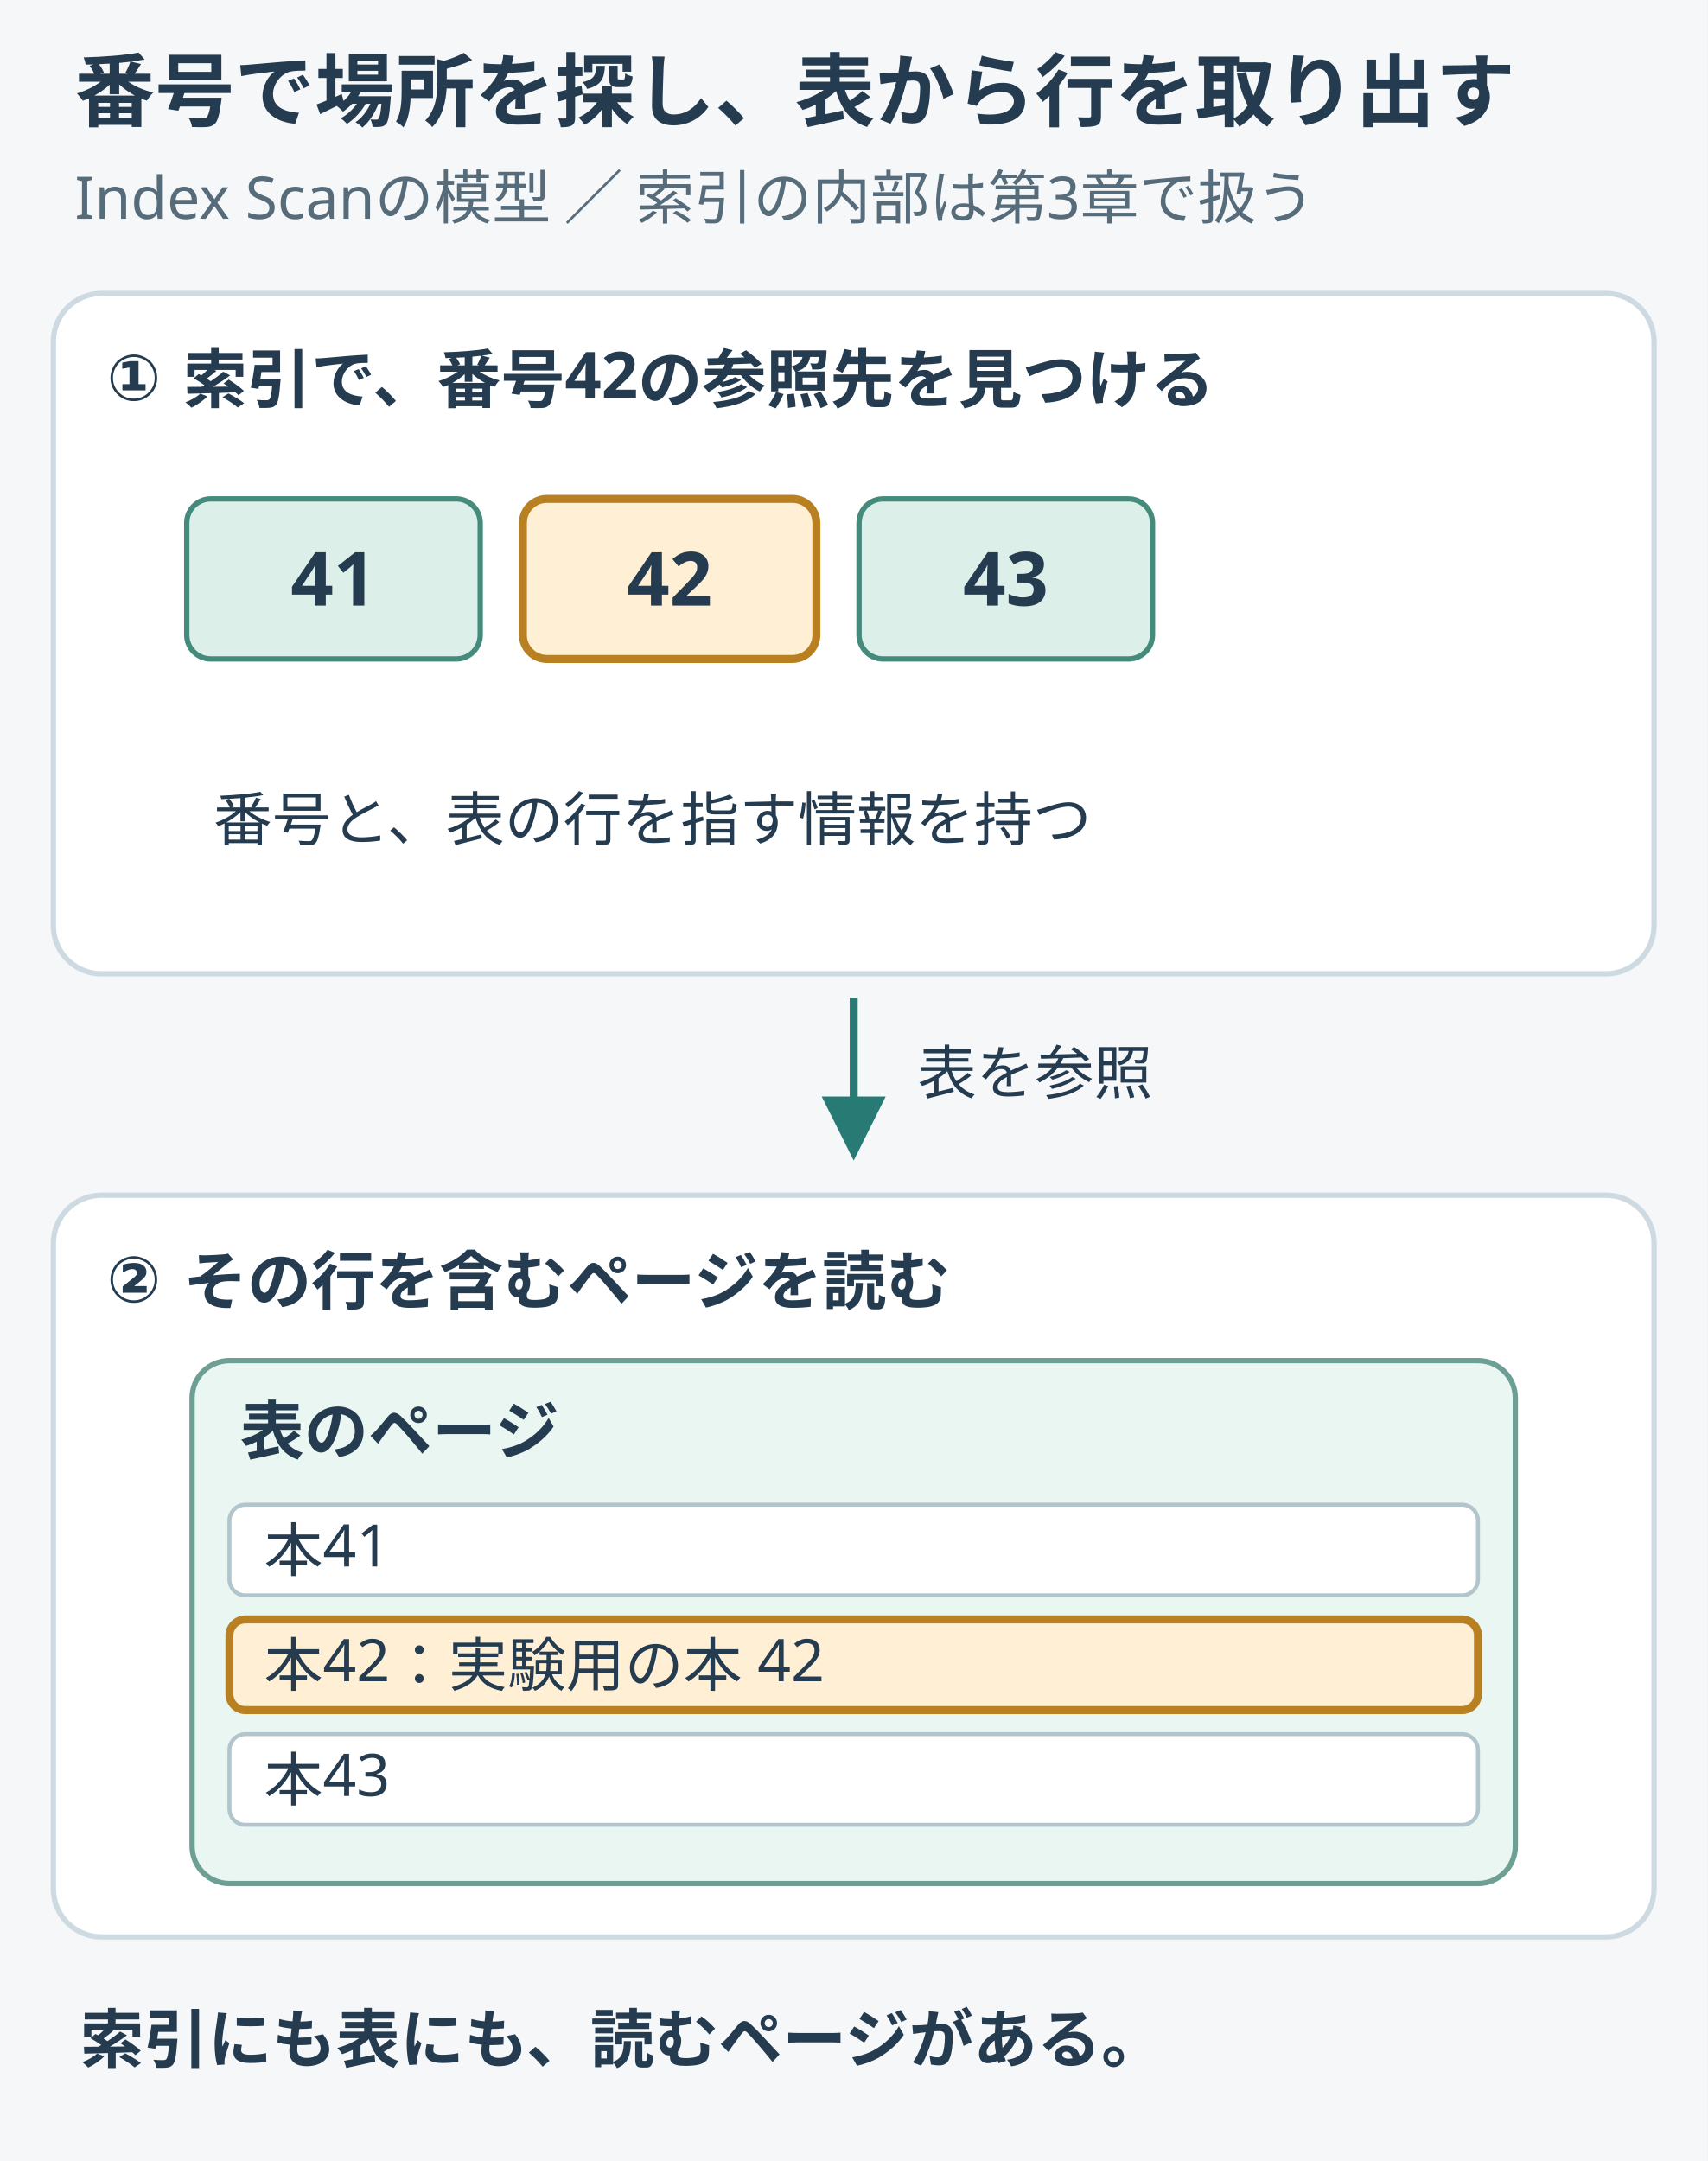
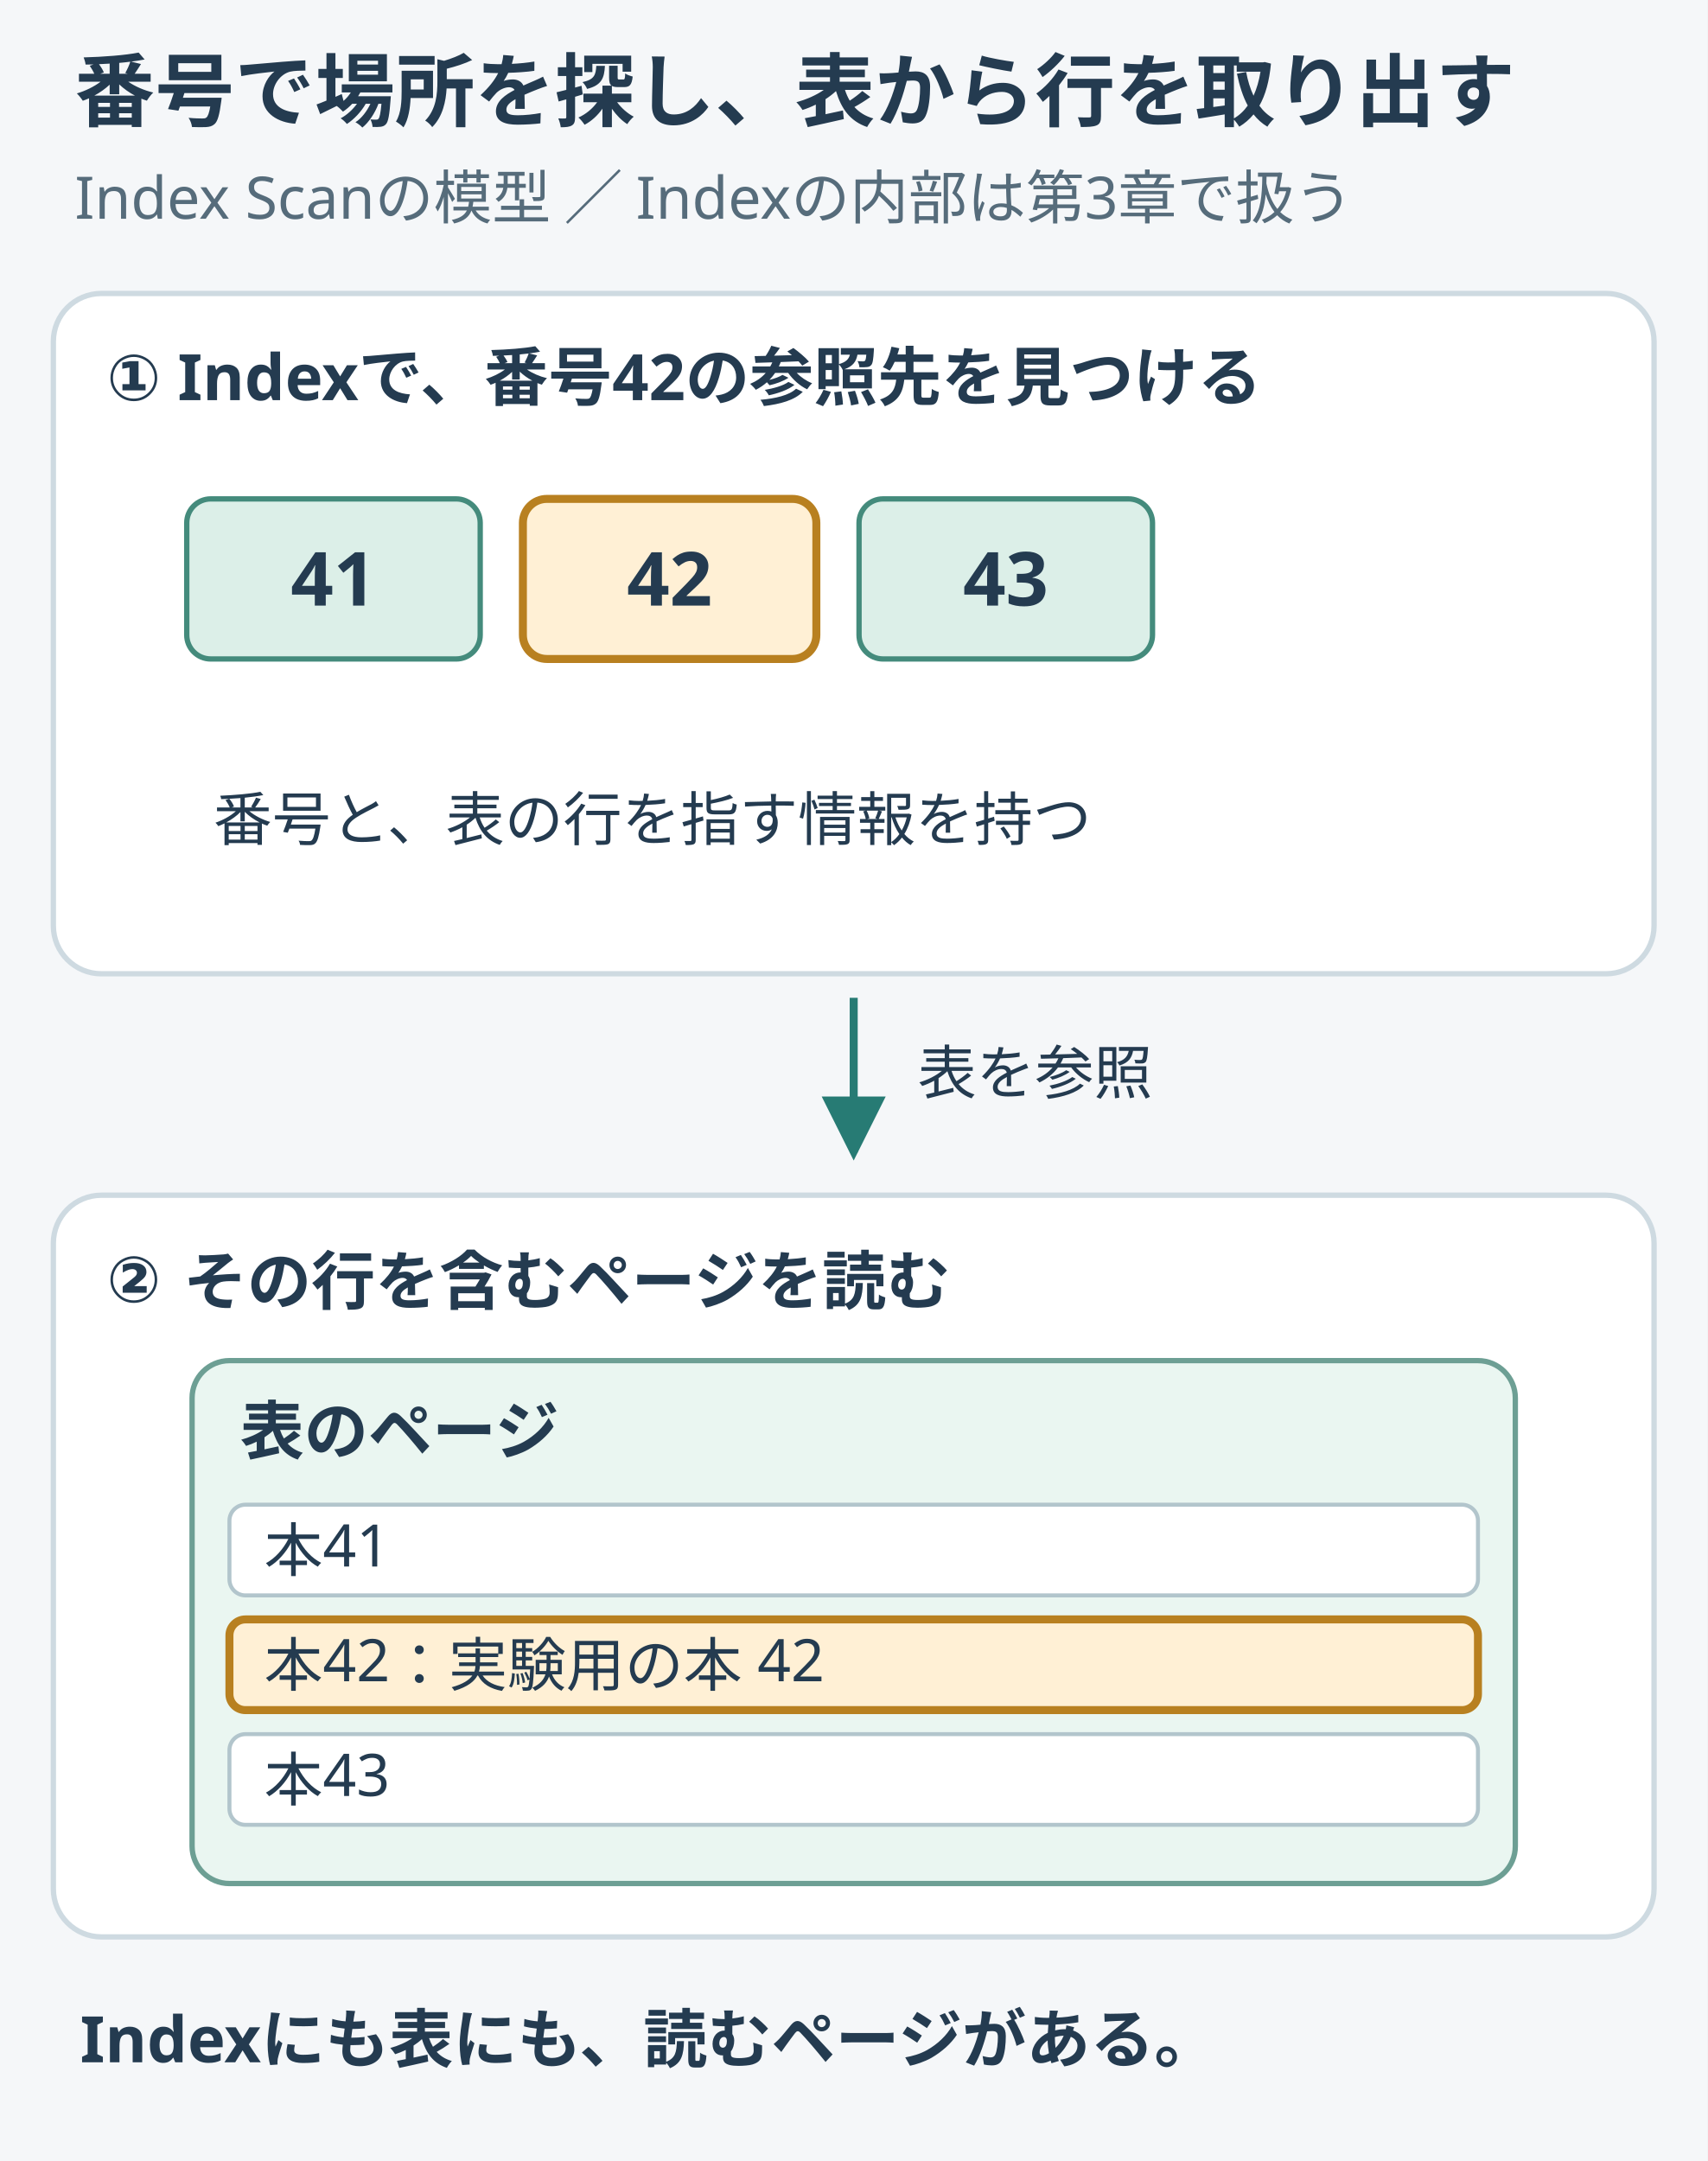
<svg xmlns="http://www.w3.org/2000/svg" width="640" height="810" viewBox="0 0 640 810" role="img" aria-labelledby="title description">
  <defs>
    <marker id="a" markerWidth="8" markerHeight="8" refX="7" refY="4" orient="auto">
      <path d="M0 0L8 4L0 8" fill="#277b74" />
    </marker>
  </defs>
  <style>
text{font-family:"Hiragino Sans","Noto Sans JP",sans-serif;font-size:24px;fill:#243b50} .title{font-size:30px;font-weight:700} .bold{font-weight:700} .small{font-size:22px} .muted{fill:#566c7b;font-size:22px} .value{font-size:28px;font-weight:700} .teal{fill:#176e65;font-weight:700} .orange{fill:#945e11;font-weight:700}
.panel{fill:#fff;stroke:#cedae1;stroke-width:2} .box{fill:#ecf2f8;stroke:#a7bdcc;stroke-width:2} .memory{fill:#eaf6f1;stroke:#6d9f94;stroke-width:2} .card{fill:#dcefe8;stroke:#448b7c;stroke-width:2} .hot{fill:#fff0d5;stroke:#b88020;stroke-width:3} .paper{fill:#fff;stroke:#b2c5cc;stroke-width:1.5} .ghost{fill:#f5f7f9;stroke:#b5c2cc;stroke-width:2;stroke-dasharray:6 5} .edge{fill:none;stroke:#92a7b5;stroke-width:2.5} .arrow{fill:none;stroke:#277b74;stroke-width:3;marker-end:url(#a)}
</style>
  <rect width="640" height="810" fill="#f5f7f9" />
  <text x="28" y="45" class="title" text-anchor="start">番号で場所を探し、表から行を取り出す</text>
-   <text x="28" y="82" class="muted" text-anchor="start">Index Scanの模型 ／ 索引の内部は第3章で扱う</text>
+   <text x="28" y="82" class="muted" text-anchor="start">Index Scanの模型 ／ Indexの内部は第3章で扱う</text>
  <g id="diagram">
    <rect x="20" y="110" width="600" height="255" rx="18" class="panel" />
-     <text x="40" y="150" class="bold" text-anchor="start">① 索引で、番号42の参照先を見つける</text>
+     <text x="40" y="150" class="bold" text-anchor="start">① Indexで、番号42の参照先を見つける</text>
    <rect x="70" y="187" width="110" height="60" rx="9" class="card" />
    <text x="125.0" y="227.0" class="value" text-anchor="middle">41</text>
    <rect x="196" y="187" width="110" height="60" rx="9" class="hot" />
    <text x="251.0" y="227.0" class="value" text-anchor="middle">42</text>
    <rect x="322" y="187" width="110" height="60" rx="9" class="card" />
    <text x="377.0" y="227.0" class="value" text-anchor="middle">43</text>
    <text x="80" y="315" class="small" text-anchor="start">番号と、表の行を指す情報を持つ</text>
    <path d="M320 374 L320 432" class="arrow" />
    <text x="344" y="410" class="small" text-anchor="start">表を参照</text>
    <rect x="20" y="448" width="600" height="278" rx="18" class="panel" />
    <text x="40" y="488" class="bold" text-anchor="start">② その行を含むページを読む</text>
    <rect x="72" y="510" width="496" height="196" rx="14" class="memory" />
    <text x="90" y="545" class="bold" text-anchor="start">表のページ</text>
    <rect x="86" y="564" width="468" height="34" rx="6" class="paper" />
    <text x="99" y="589" class="small" text-anchor="start">本41</text>
    <rect x="86" y="607" width="468" height="34" rx="6" class="hot" />
    <text x="99" y="632" class="small" text-anchor="start">本42：実験用の本 42</text>
    <rect x="86" y="650" width="468" height="34" rx="6" class="paper" />
    <text x="99" y="675" class="small" text-anchor="start">本43</text>
-     <text x="30" y="773" class="bold" text-anchor="start">索引にも表にも、読むページがある。</text>
+     <text x="30" y="773" class="bold" text-anchor="start">Indexにも表にも、読むページがある。</text>
  </g>
</svg>
